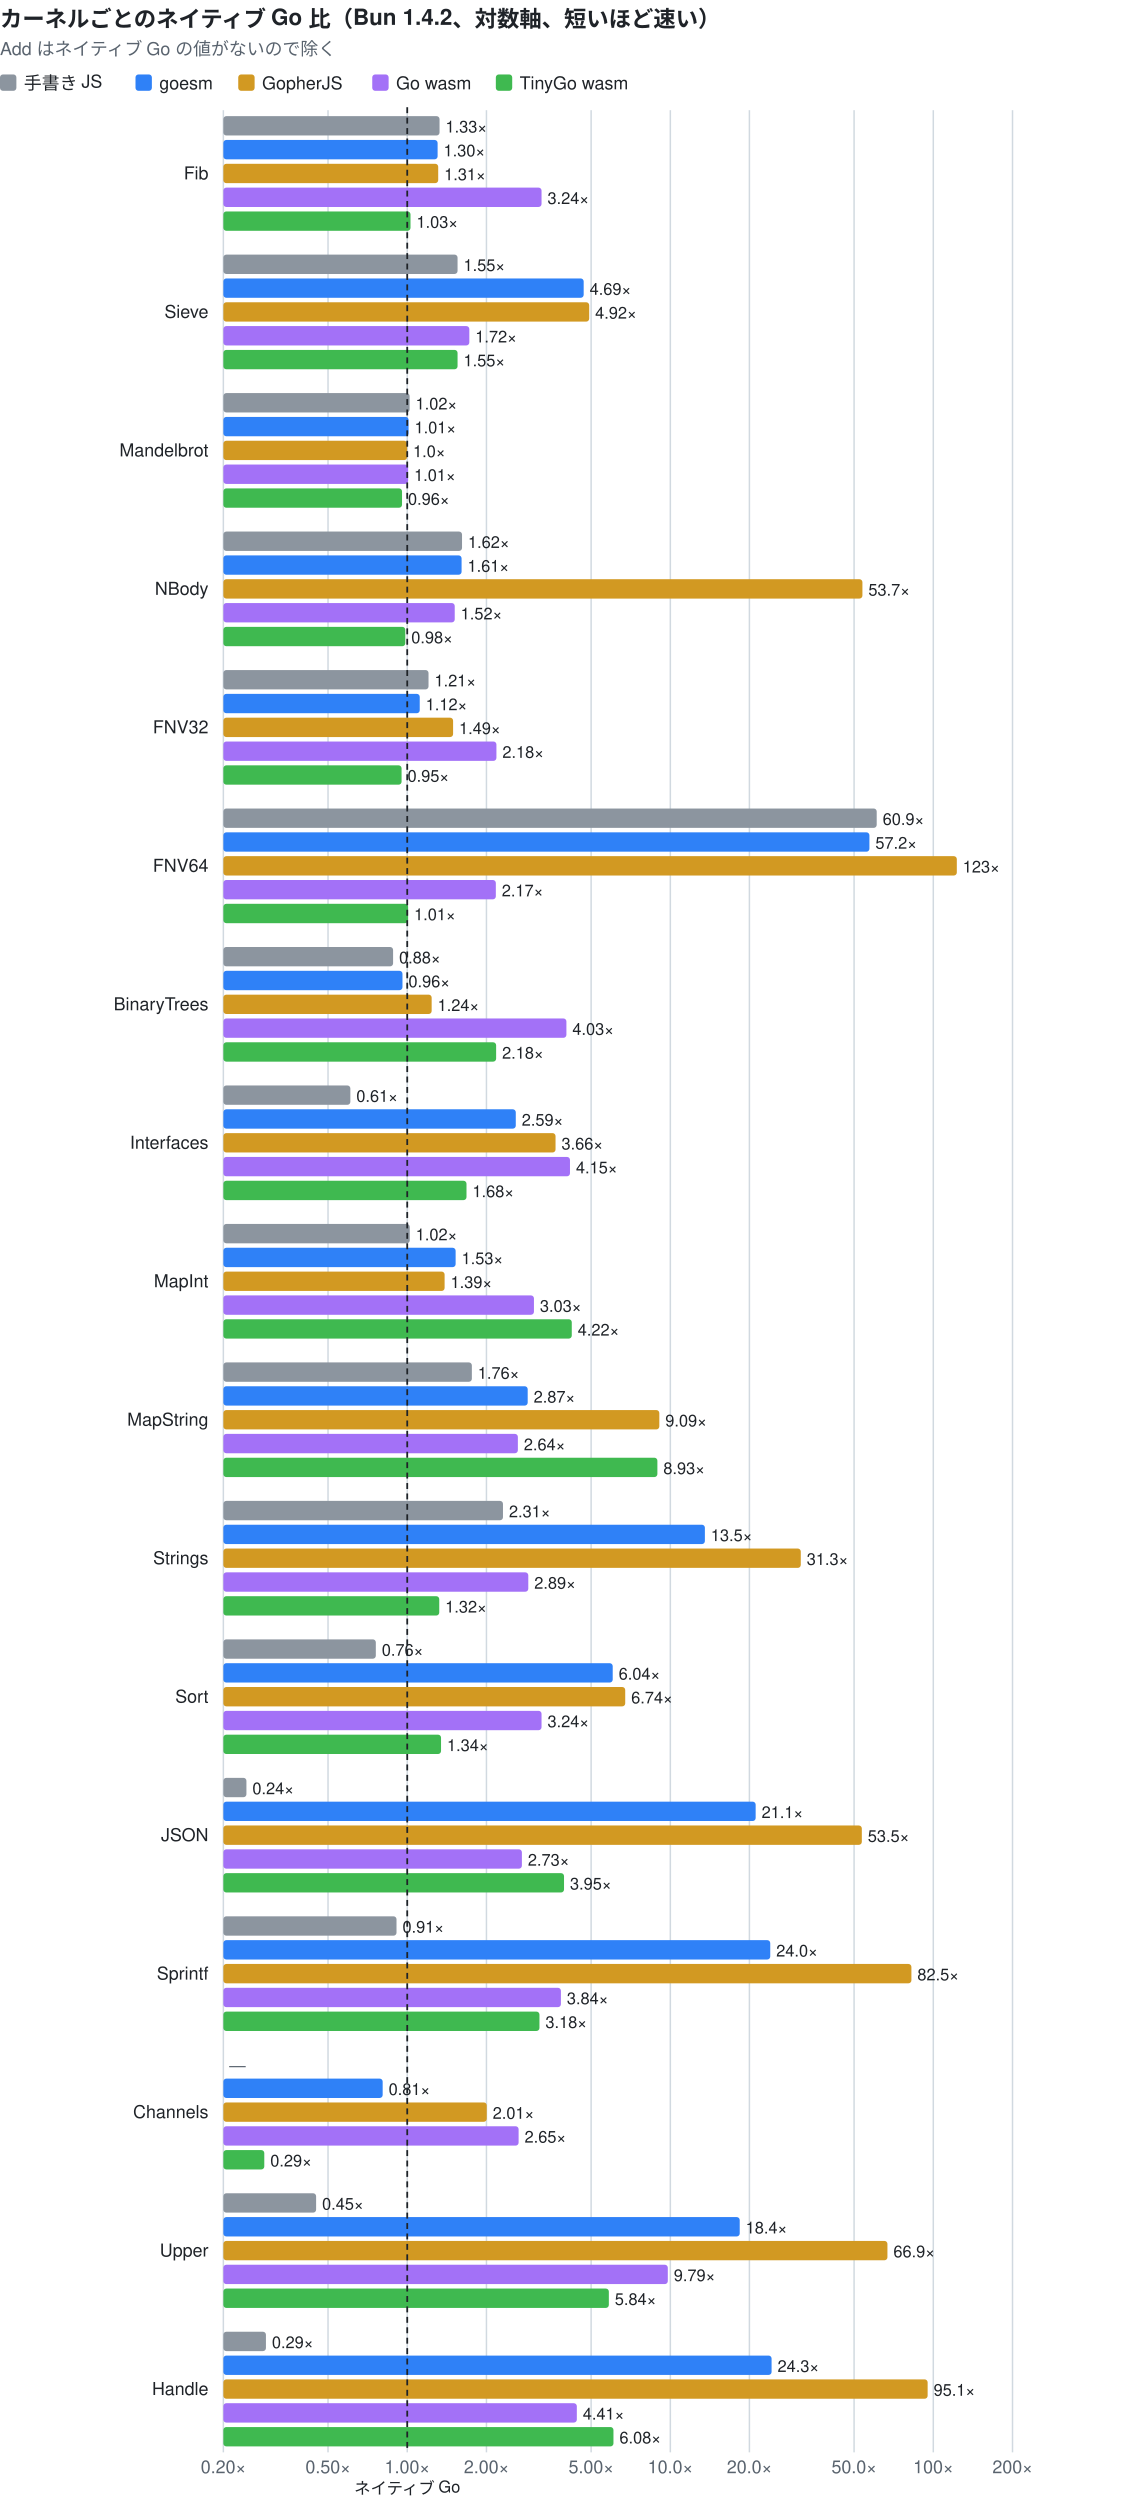
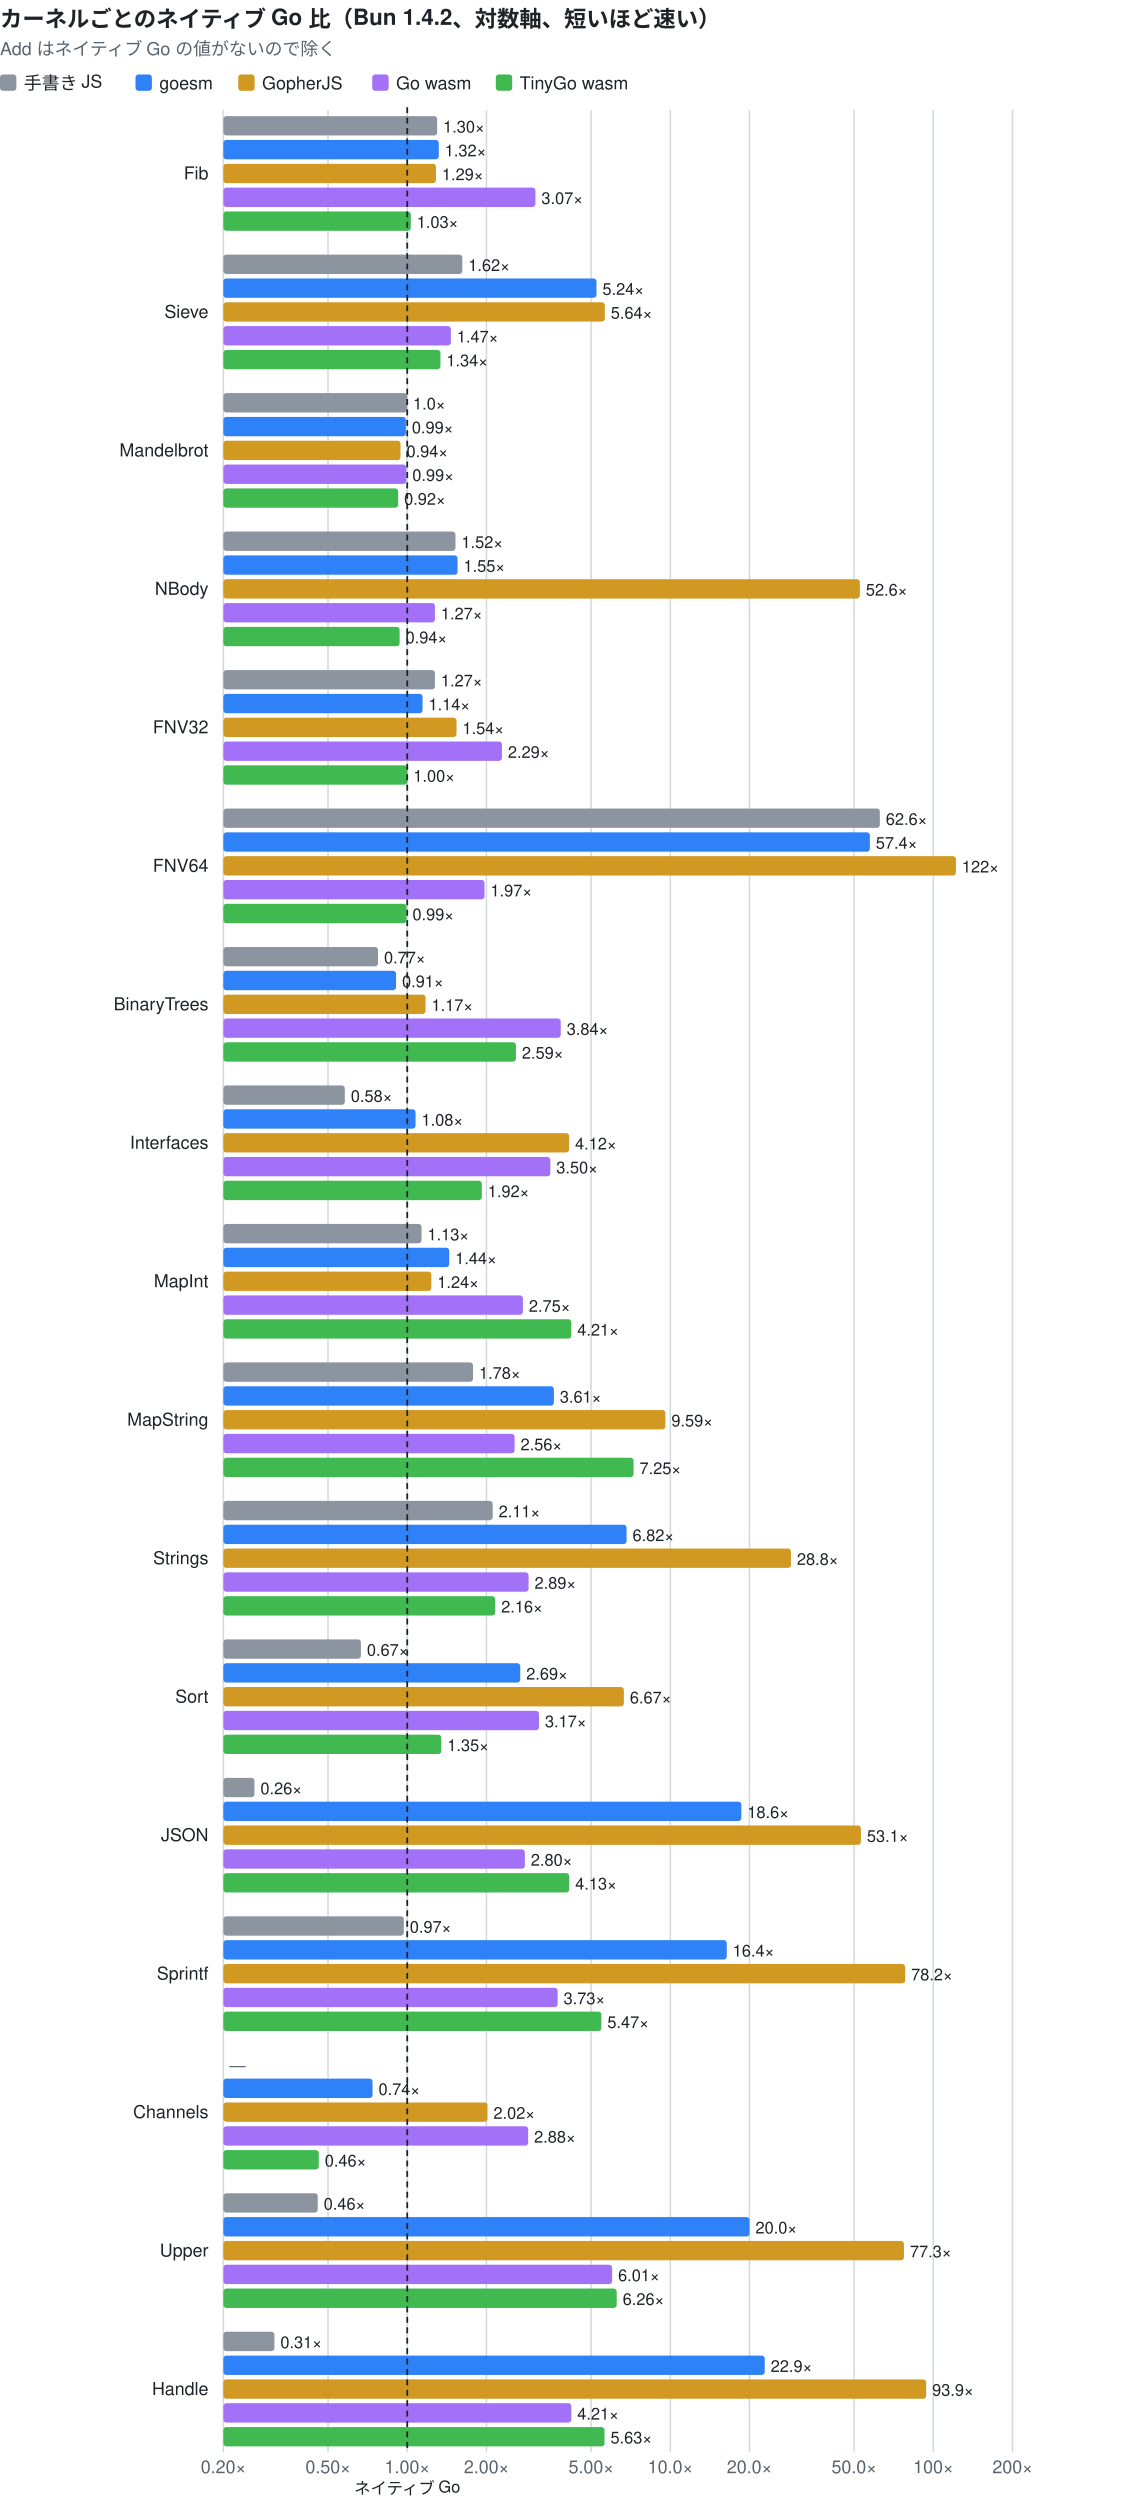
<svg xmlns="http://www.w3.org/2000/svg" width="760" height="1679" viewBox="0 0 760 1679" font-family="-apple-system, 'Segoe UI', Helvetica, Arial, 'Hiragino Sans', 'Noto Sans CJK JP', 'Yu Gothic', sans-serif" font-size="12">
  <style>.t{fill:#1f2328}.m{fill:#59636e}.g{stroke:#d1d9e0}.r{stroke:#1f2328}@media (prefers-color-scheme:dark){.t{fill:#f0f6fc}.m{fill:#9198a1}.g{stroke:#3d444d}.r{stroke:#f0f6fc}}</style>
  <text class="t" x="0" y="18" font-size="15" font-weight="600">カーネルごとのネイティブ Go 比（Bun 1.4.2、対数軸、短いほど速い）</text>
  <text class="m" x="0" y="37">Add はネイティブ Go の値がないので除く</text>
  <rect x="0" y="50" width="11" height="11" rx="2" fill="#8c959f" />
  <text class="t" x="16" y="60">手書き JS</text>
  <rect x="91" y="50" width="11" height="11" rx="2" fill="#2f81f7" />
  <text class="t" x="107" y="60">goesm</text>
  <rect x="160" y="50" width="11" height="11" rx="2" fill="#d29922" />
  <text class="t" x="176" y="60">GopherJS</text>
  <rect x="250" y="50" width="11" height="11" rx="2" fill="#a371f7" />
  <text class="t" x="266" y="60">Go wasm</text>
  <rect x="333" y="50" width="11" height="11" rx="2" fill="#3fb950" />
  <text class="t" x="349" y="60">TinyGo wasm</text>
  <line class="g" x1="150.0" y1="74" x2="150.0" y2="1647" />
  <text class="m" x="150.0" y="1661" text-anchor="middle">0.20×</text>
  <line class="g" x1="220.3" y1="74" x2="220.3" y2="1647" />
  <text class="m" x="220.3" y="1661" text-anchor="middle">0.50×</text>
  <line class="g" x1="273.5" y1="74" x2="273.5" y2="1647" />
  <text class="m" x="273.5" y="1661" text-anchor="middle">1.00×</text>
  <line class="g" x1="326.7" y1="74" x2="326.7" y2="1647" />
  <text class="m" x="326.7" y="1661" text-anchor="middle">2.00×</text>
  <line class="g" x1="397.0" y1="74" x2="397.0" y2="1647" />
  <text class="m" x="397.0" y="1661" text-anchor="middle">5.00×</text>
  <line class="g" x1="450.2" y1="74" x2="450.2" y2="1647" />
  <text class="m" x="450.2" y="1661" text-anchor="middle">10.0×</text>
  <line class="g" x1="503.3" y1="74" x2="503.3" y2="1647" />
  <text class="m" x="503.3" y="1661" text-anchor="middle">20.0×</text>
  <line class="g" x1="573.6" y1="74" x2="573.6" y2="1647" />
  <text class="m" x="573.6" y="1661" text-anchor="middle">50.0×</text>
  <line class="g" x1="626.8" y1="74" x2="626.8" y2="1647" />
  <text class="m" x="626.8" y="1661" text-anchor="middle">100×</text>
  <line class="g" x1="680.0" y1="74" x2="680.0" y2="1647" />
  <text class="m" x="680.0" y="1661" text-anchor="middle">200×</text>
  <text class="t" x="140" y="120.5" text-anchor="end">Fib</text>
-   <rect x="150" y="78" width="145.2" height="13" rx="2" fill="#8c959f" />
-   <text class="t" x="299.2" y="89" font-size="11">1.33×</text>
-   <rect x="150" y="94" width="143.9" height="13" rx="2" fill="#2f81f7" />
-   <text class="t" x="297.9" y="105" font-size="11">1.30×</text>
-   <rect x="150" y="110" width="144.3" height="13" rx="2" fill="#d29922" />
-   <text class="t" x="298.3" y="121" font-size="11">1.31×</text>
-   <rect x="150" y="126" width="213.7" height="13" rx="2" fill="#a371f7" />
-   <text class="t" x="367.7" y="137" font-size="11">3.24×</text>
-   <rect x="150" y="142" width="125.7" height="13" rx="2" fill="#3fb950" />
-   <text class="t" x="279.7" y="153" font-size="11">1.03×</text>
+   <rect x="150" y="78" width="143.6" height="13" rx="2" fill="#8c959f" />
+   <text class="t" x="297.6" y="89" font-size="11">1.30×</text>
+   <rect x="150" y="94" width="144.7" height="13" rx="2" fill="#2f81f7" />
+   <text class="t" x="298.7" y="105" font-size="11">1.32×</text>
+   <rect x="150" y="110" width="142.8" height="13" rx="2" fill="#d29922" />
+   <text class="t" x="296.8" y="121" font-size="11">1.29×</text>
+   <rect x="150" y="126" width="209.6" height="13" rx="2" fill="#a371f7" />
+   <text class="t" x="363.6" y="137" font-size="11">3.07×</text>
+   <rect x="150" y="142" width="125.9" height="13" rx="2" fill="#3fb950" />
+   <text class="t" x="279.9" y="153" font-size="11">1.03×</text>
  <text class="t" x="140" y="213.5" text-anchor="end">Sieve</text>
-   <rect x="150" y="171" width="157.3" height="13" rx="2" fill="#8c959f" />
-   <text class="t" x="311.3" y="182" font-size="11">1.55×</text>
-   <rect x="150" y="187" width="242.0" height="13" rx="2" fill="#2f81f7" />
-   <text class="t" x="396.0" y="198" font-size="11">4.69×</text>
-   <rect x="150" y="203" width="245.7" height="13" rx="2" fill="#d29922" />
-   <text class="t" x="399.7" y="214" font-size="11">4.92×</text>
-   <rect x="150" y="219" width="165.2" height="13" rx="2" fill="#a371f7" />
-   <text class="t" x="319.2" y="230" font-size="11">1.72×</text>
-   <rect x="150" y="235" width="157.3" height="13" rx="2" fill="#3fb950" />
-   <text class="t" x="311.3" y="246" font-size="11">1.55×</text>
+   <rect x="150" y="171" width="160.5" height="13" rx="2" fill="#8c959f" />
+   <text class="t" x="314.5" y="182" font-size="11">1.62×</text>
+   <rect x="150" y="187" width="250.6" height="13" rx="2" fill="#2f81f7" />
+   <text class="t" x="404.6" y="198" font-size="11">5.24×</text>
+   <rect x="150" y="203" width="256.2" height="13" rx="2" fill="#d29922" />
+   <text class="t" x="410.2" y="214" font-size="11">5.64×</text>
+   <rect x="150" y="219" width="152.8" height="13" rx="2" fill="#a371f7" />
+   <text class="t" x="306.8" y="230" font-size="11">1.47×</text>
+   <rect x="150" y="235" width="145.8" height="13" rx="2" fill="#3fb950" />
+   <text class="t" x="299.8" y="246" font-size="11">1.34×</text>
  <text class="t" x="140" y="306.5" text-anchor="end">Mandelbrot</text>
-   <rect x="150" y="264" width="125.1" height="13" rx="2" fill="#8c959f" />
-   <text class="t" x="279.1" y="275" font-size="11">1.02×</text>
-   <rect x="150" y="280" width="124.4" height="13" rx="2" fill="#2f81f7" />
-   <text class="t" x="278.4" y="291" font-size="11">1.01×</text>
-   <rect x="150" y="296" width="123.4" height="13" rx="2" fill="#d29922" />
-   <text class="t" x="277.4" y="307" font-size="11">1.0×</text>
-   <rect x="150" y="312" width="124.1" height="13" rx="2" fill="#a371f7" />
-   <text class="t" x="278.1" y="323" font-size="11">1.01×</text>
-   <rect x="150" y="328" width="120.0" height="13" rx="2" fill="#3fb950" />
-   <text class="t" x="274.0" y="339" font-size="11">0.96×</text>
+   <rect x="150" y="264" width="123.4" height="13" rx="2" fill="#8c959f" />
+   <text class="t" x="277.4" y="275" font-size="11">1.0×</text>
+   <rect x="150" y="280" width="122.6" height="13" rx="2" fill="#2f81f7" />
+   <text class="t" x="276.6" y="291" font-size="11">0.99×</text>
+   <rect x="150" y="296" width="119.0" height="13" rx="2" fill="#d29922" />
+   <text class="t" x="273.0" y="307" font-size="11">0.94×</text>
+   <rect x="150" y="312" width="122.9" height="13" rx="2" fill="#a371f7" />
+   <text class="t" x="276.9" y="323" font-size="11">0.99×</text>
+   <rect x="150" y="328" width="117.4" height="13" rx="2" fill="#3fb950" />
+   <text class="t" x="271.4" y="339" font-size="11">0.92×</text>
  <text class="t" x="140" y="399.5" text-anchor="end">NBody</text>
-   <rect x="150" y="357" width="160.3" height="13" rx="2" fill="#8c959f" />
-   <text class="t" x="314.3" y="368" font-size="11">1.62×</text>
-   <rect x="150" y="373" width="160.0" height="13" rx="2" fill="#2f81f7" />
-   <text class="t" x="314.0" y="384" font-size="11">1.61×</text>
-   <rect x="150" y="389" width="429.2" height="13" rx="2" fill="#d29922" />
-   <text class="t" x="583.2" y="400" font-size="11">53.7×</text>
-   <rect x="150" y="405" width="155.4" height="13" rx="2" fill="#a371f7" />
-   <text class="t" x="309.4" y="416" font-size="11">1.52×</text>
-   <rect x="150" y="421" width="122.2" height="13" rx="2" fill="#3fb950" />
-   <text class="t" x="276.2" y="432" font-size="11">0.98×</text>
+   <rect x="150" y="357" width="155.9" height="13" rx="2" fill="#8c959f" />
+   <text class="t" x="309.9" y="368" font-size="11">1.52×</text>
+   <rect x="150" y="373" width="157.3" height="13" rx="2" fill="#2f81f7" />
+   <text class="t" x="311.3" y="384" font-size="11">1.55×</text>
+   <rect x="150" y="389" width="427.5" height="13" rx="2" fill="#d29922" />
+   <text class="t" x="581.5" y="400" font-size="11">52.6×</text>
+   <rect x="150" y="405" width="142.1" height="13" rx="2" fill="#a371f7" />
+   <text class="t" x="296.1" y="416" font-size="11">1.27×</text>
+   <rect x="150" y="421" width="118.4" height="13" rx="2" fill="#3fb950" />
+   <text class="t" x="272.4" y="432" font-size="11">0.94×</text>
  <text class="t" x="140" y="492.5" text-anchor="end">FNV32</text>
-   <rect x="150" y="450" width="137.8" height="13" rx="2" fill="#8c959f" />
-   <text class="t" x="291.8" y="461" font-size="11">1.21×</text>
-   <rect x="150" y="466" width="131.9" height="13" rx="2" fill="#2f81f7" />
-   <text class="t" x="285.9" y="477" font-size="11">1.12×</text>
-   <rect x="150" y="482" width="154.3" height="13" rx="2" fill="#d29922" />
-   <text class="t" x="308.3" y="493" font-size="11">1.49×</text>
-   <rect x="150" y="498" width="183.4" height="13" rx="2" fill="#a371f7" />
-   <text class="t" x="337.4" y="509" font-size="11">2.18×</text>
-   <rect x="150" y="514" width="119.7" height="13" rx="2" fill="#3fb950" />
-   <text class="t" x="273.7" y="525" font-size="11">0.95×</text>
+   <rect x="150" y="450" width="142.1" height="13" rx="2" fill="#8c959f" />
+   <text class="t" x="296.1" y="461" font-size="11">1.27×</text>
+   <rect x="150" y="466" width="133.8" height="13" rx="2" fill="#2f81f7" />
+   <text class="t" x="287.8" y="477" font-size="11">1.14×</text>
+   <rect x="150" y="482" width="156.6" height="13" rx="2" fill="#d29922" />
+   <text class="t" x="310.6" y="493" font-size="11">1.54×</text>
+   <rect x="150" y="498" width="187.1" height="13" rx="2" fill="#a371f7" />
+   <text class="t" x="341.1" y="509" font-size="11">2.29×</text>
+   <rect x="150" y="514" width="123.6" height="13" rx="2" fill="#3fb950" />
+   <text class="t" x="277.6" y="525" font-size="11">1.00×</text>
  <text class="t" x="140" y="585.5" text-anchor="end">FNV64</text>
-   <rect x="150" y="543" width="438.8" height="13" rx="2" fill="#8c959f" />
-   <text class="t" x="592.8" y="554" font-size="11">60.9×</text>
-   <rect x="150" y="559" width="433.9" height="13" rx="2" fill="#2f81f7" />
-   <text class="t" x="587.9" y="570" font-size="11">57.2×</text>
-   <rect x="150" y="575" width="492.6" height="13" rx="2" fill="#d29922" />
-   <text class="t" x="646.6" y="586" font-size="11">123×</text>
-   <rect x="150" y="591" width="183.0" height="13" rx="2" fill="#a371f7" />
-   <text class="t" x="337.0" y="602" font-size="11">2.17×</text>
-   <rect x="150" y="607" width="124.1" height="13" rx="2" fill="#3fb950" />
-   <text class="t" x="278.1" y="618" font-size="11">1.01×</text>
+   <rect x="150" y="543" width="440.9" height="13" rx="2" fill="#8c959f" />
+   <text class="t" x="594.9" y="554" font-size="11">62.6×</text>
+   <rect x="150" y="559" width="434.2" height="13" rx="2" fill="#2f81f7" />
+   <text class="t" x="588.2" y="570" font-size="11">57.4×</text>
+   <rect x="150" y="575" width="492.0" height="13" rx="2" fill="#d29922" />
+   <text class="t" x="646.0" y="586" font-size="11">122×</text>
+   <rect x="150" y="591" width="175.4" height="13" rx="2" fill="#a371f7" />
+   <text class="t" x="329.4" y="602" font-size="11">1.97×</text>
+   <rect x="150" y="607" width="123.0" height="13" rx="2" fill="#3fb950" />
+   <text class="t" x="277.0" y="618" font-size="11">0.99×</text>
  <text class="t" x="140" y="678.5" text-anchor="end">BinaryTrees</text>
-   <rect x="150" y="636" width="114.0" height="13" rx="2" fill="#8c959f" />
-   <text class="t" x="268.0" y="647" font-size="11">0.88×</text>
-   <rect x="150" y="652" width="120.3" height="13" rx="2" fill="#2f81f7" />
-   <text class="t" x="274.3" y="663" font-size="11">0.96×</text>
-   <rect x="150" y="668" width="139.9" height="13" rx="2" fill="#d29922" />
-   <text class="t" x="293.9" y="679" font-size="11">1.24×</text>
-   <rect x="150" y="684" width="230.4" height="13" rx="2" fill="#a371f7" />
-   <text class="t" x="384.4" y="695" font-size="11">4.03×</text>
-   <rect x="150" y="700" width="183.2" height="13" rx="2" fill="#3fb950" />
-   <text class="t" x="337.2" y="711" font-size="11">2.18×</text>
+   <rect x="150" y="636" width="103.9" height="13" rx="2" fill="#8c959f" />
+   <text class="t" x="257.9" y="647" font-size="11">0.77×</text>
+   <rect x="150" y="652" width="116.0" height="13" rx="2" fill="#2f81f7" />
+   <text class="t" x="270.0" y="663" font-size="11">0.91×</text>
+   <rect x="150" y="668" width="135.8" height="13" rx="2" fill="#d29922" />
+   <text class="t" x="289.8" y="679" font-size="11">1.17×</text>
+   <rect x="150" y="684" width="226.6" height="13" rx="2" fill="#a371f7" />
+   <text class="t" x="380.6" y="695" font-size="11">3.84×</text>
+   <rect x="150" y="700" width="196.5" height="13" rx="2" fill="#3fb950" />
+   <text class="t" x="350.5" y="711" font-size="11">2.59×</text>
  <text class="t" x="140" y="771.5" text-anchor="end">Interfaces</text>
-   <rect x="150" y="729" width="85.3" height="13" rx="2" fill="#8c959f" />
-   <text class="t" x="239.3" y="740" font-size="11">0.61×</text>
-   <rect x="150" y="745" width="196.4" height="13" rx="2" fill="#2f81f7" />
-   <text class="t" x="350.4" y="756" font-size="11">2.59×</text>
-   <rect x="150" y="761" width="223.1" height="13" rx="2" fill="#d29922" />
-   <text class="t" x="377.1" y="772" font-size="11">3.66×</text>
-   <rect x="150" y="777" width="232.8" height="13" rx="2" fill="#a371f7" />
-   <text class="t" x="386.8" y="788" font-size="11">4.15×</text>
-   <rect x="150" y="793" width="163.3" height="13" rx="2" fill="#3fb950" />
-   <text class="t" x="317.3" y="804" font-size="11">1.68×</text>
+   <rect x="150" y="729" width="81.6" height="13" rx="2" fill="#8c959f" />
+   <text class="t" x="235.6" y="740" font-size="11">0.58×</text>
+   <rect x="150" y="745" width="129.1" height="13" rx="2" fill="#2f81f7" />
+   <text class="t" x="283.1" y="756" font-size="11">1.08×</text>
+   <rect x="150" y="761" width="232.2" height="13" rx="2" fill="#d29922" />
+   <text class="t" x="386.2" y="772" font-size="11">4.12×</text>
+   <rect x="150" y="777" width="219.6" height="13" rx="2" fill="#a371f7" />
+   <text class="t" x="373.6" y="788" font-size="11">3.50×</text>
+   <rect x="150" y="793" width="173.6" height="13" rx="2" fill="#3fb950" />
+   <text class="t" x="327.6" y="804" font-size="11">1.92×</text>
  <text class="t" x="140" y="864.5" text-anchor="end">MapInt</text>
-   <rect x="150" y="822" width="125.2" height="13" rx="2" fill="#8c959f" />
-   <text class="t" x="279.2" y="833" font-size="11">1.02×</text>
-   <rect x="150" y="838" width="156.0" height="13" rx="2" fill="#2f81f7" />
-   <text class="t" x="310.0" y="849" font-size="11">1.53×</text>
-   <rect x="150" y="854" width="148.6" height="13" rx="2" fill="#d29922" />
-   <text class="t" x="302.6" y="865" font-size="11">1.39×</text>
-   <rect x="150" y="870" width="208.6" height="13" rx="2" fill="#a371f7" />
-   <text class="t" x="362.6" y="881" font-size="11">3.03×</text>
-   <rect x="150" y="886" width="234.0" height="13" rx="2" fill="#3fb950" />
-   <text class="t" x="388.0" y="897" font-size="11">4.22×</text>
+   <rect x="150" y="822" width="133.1" height="13" rx="2" fill="#8c959f" />
+   <text class="t" x="287.1" y="833" font-size="11">1.13×</text>
+   <rect x="150" y="838" width="151.7" height="13" rx="2" fill="#2f81f7" />
+   <text class="t" x="305.7" y="849" font-size="11">1.44×</text>
+   <rect x="150" y="854" width="139.7" height="13" rx="2" fill="#d29922" />
+   <text class="t" x="293.7" y="865" font-size="11">1.24×</text>
+   <rect x="150" y="870" width="201.2" height="13" rx="2" fill="#a371f7" />
+   <text class="t" x="355.2" y="881" font-size="11">2.75×</text>
+   <rect x="150" y="886" width="233.7" height="13" rx="2" fill="#3fb950" />
+   <text class="t" x="387.7" y="897" font-size="11">4.21×</text>
  <text class="t" x="140" y="957.5" text-anchor="end">MapString</text>
-   <rect x="150" y="915" width="166.9" height="13" rx="2" fill="#8c959f" />
-   <text class="t" x="320.9" y="926" font-size="11">1.76×</text>
-   <rect x="150" y="931" width="204.4" height="13" rx="2" fill="#2f81f7" />
-   <text class="t" x="358.4" y="942" font-size="11">2.87×</text>
-   <rect x="150" y="947" width="292.8" height="13" rx="2" fill="#d29922" />
-   <text class="t" x="446.8" y="958" font-size="11">9.09×</text>
-   <rect x="150" y="963" width="197.8" height="13" rx="2" fill="#a371f7" />
-   <text class="t" x="351.8" y="974" font-size="11">2.64×</text>
-   <rect x="150" y="979" width="291.5" height="13" rx="2" fill="#3fb950" />
-   <text class="t" x="445.5" y="990" font-size="11">8.93×</text>
+   <rect x="150" y="915" width="167.7" height="13" rx="2" fill="#8c959f" />
+   <text class="t" x="321.7" y="926" font-size="11">1.78×</text>
+   <rect x="150" y="931" width="222.0" height="13" rx="2" fill="#2f81f7" />
+   <text class="t" x="376.0" y="942" font-size="11">3.61×</text>
+   <rect x="150" y="947" width="296.9" height="13" rx="2" fill="#d29922" />
+   <text class="t" x="450.9" y="958" font-size="11">9.59×</text>
+   <rect x="150" y="963" width="195.6" height="13" rx="2" fill="#a371f7" />
+   <text class="t" x="349.6" y="974" font-size="11">2.56×</text>
+   <rect x="150" y="979" width="275.5" height="13" rx="2" fill="#3fb950" />
+   <text class="t" x="429.5" y="990" font-size="11">7.25×</text>
  <text class="t" x="140" y="1050.5" text-anchor="end">Strings</text>
-   <rect x="150" y="1008" width="187.8" height="13" rx="2" fill="#8c959f" />
-   <text class="t" x="341.8" y="1019" font-size="11">2.31×</text>
-   <rect x="150" y="1024" width="323.4" height="13" rx="2" fill="#2f81f7" />
-   <text class="t" x="477.4" y="1035" font-size="11">13.5×</text>
-   <rect x="150" y="1040" width="387.8" height="13" rx="2" fill="#d29922" />
-   <text class="t" x="541.8" y="1051" font-size="11">31.3×</text>
-   <rect x="150" y="1056" width="204.8" height="13" rx="2" fill="#a371f7" />
-   <text class="t" x="358.8" y="1067" font-size="11">2.89×</text>
-   <rect x="150" y="1072" width="145.0" height="13" rx="2" fill="#3fb950" />
-   <text class="t" x="299.0" y="1083" font-size="11">1.32×</text>
+   <rect x="150" y="1008" width="180.9" height="13" rx="2" fill="#8c959f" />
+   <text class="t" x="334.9" y="1019" font-size="11">2.11×</text>
+   <rect x="150" y="1024" width="270.8" height="13" rx="2" fill="#2f81f7" />
+   <text class="t" x="424.8" y="1035" font-size="11">6.82×</text>
+   <rect x="150" y="1040" width="381.2" height="13" rx="2" fill="#d29922" />
+   <text class="t" x="535.2" y="1051" font-size="11">28.8×</text>
+   <rect x="150" y="1056" width="205.0" height="13" rx="2" fill="#a371f7" />
+   <text class="t" x="359.0" y="1067" font-size="11">2.89×</text>
+   <rect x="150" y="1072" width="182.6" height="13" rx="2" fill="#3fb950" />
+   <text class="t" x="336.6" y="1083" font-size="11">2.16×</text>
  <text class="t" x="140" y="1143.5" text-anchor="end">Sort</text>
-   <rect x="150" y="1101" width="102.4" height="13" rx="2" fill="#8c959f" />
-   <text class="t" x="256.4" y="1112" font-size="11">0.76×</text>
-   <rect x="150" y="1117" width="261.5" height="13" rx="2" fill="#2f81f7" />
-   <text class="t" x="415.5" y="1128" font-size="11">6.04×</text>
-   <rect x="150" y="1133" width="269.9" height="13" rx="2" fill="#d29922" />
-   <text class="t" x="423.9" y="1144" font-size="11">6.74×</text>
-   <rect x="150" y="1149" width="213.7" height="13" rx="2" fill="#a371f7" />
-   <text class="t" x="367.7" y="1160" font-size="11">3.24×</text>
-   <rect x="150" y="1165" width="146.2" height="13" rx="2" fill="#3fb950" />
-   <text class="t" x="300.2" y="1176" font-size="11">1.34×</text>
+   <rect x="150" y="1101" width="92.4" height="13" rx="2" fill="#8c959f" />
+   <text class="t" x="246.4" y="1112" font-size="11">0.67×</text>
+   <rect x="150" y="1117" width="199.4" height="13" rx="2" fill="#2f81f7" />
+   <text class="t" x="353.4" y="1128" font-size="11">2.69×</text>
+   <rect x="150" y="1133" width="269.0" height="13" rx="2" fill="#d29922" />
+   <text class="t" x="423.0" y="1144" font-size="11">6.67×</text>
+   <rect x="150" y="1149" width="212.0" height="13" rx="2" fill="#a371f7" />
+   <text class="t" x="366.0" y="1160" font-size="11">3.17×</text>
+   <rect x="150" y="1165" width="146.4" height="13" rx="2" fill="#3fb950" />
+   <text class="t" x="300.4" y="1176" font-size="11">1.35×</text>
  <text class="t" x="140" y="1236.5" text-anchor="end">JSON</text>
-   <rect x="150" y="1194" width="15.5" height="13" rx="2" fill="#8c959f" />
-   <text class="t" x="169.5" y="1205" font-size="11">0.24×</text>
-   <rect x="150" y="1210" width="357.5" height="13" rx="2" fill="#2f81f7" />
-   <text class="t" x="511.5" y="1221" font-size="11">21.1×</text>
-   <rect x="150" y="1226" width="428.8" height="13" rx="2" fill="#d29922" />
-   <text class="t" x="582.8" y="1237" font-size="11">53.5×</text>
-   <rect x="150" y="1242" width="200.5" height="13" rx="2" fill="#a371f7" />
-   <text class="t" x="354.5" y="1253" font-size="11">2.73×</text>
-   <rect x="150" y="1258" width="228.8" height="13" rx="2" fill="#3fb950" />
-   <text class="t" x="382.8" y="1269" font-size="11">3.95×</text>
+   <rect x="150" y="1194" width="20.9" height="13" rx="2" fill="#8c959f" />
+   <text class="t" x="174.9" y="1205" font-size="11">0.26×</text>
+   <rect x="150" y="1210" width="347.9" height="13" rx="2" fill="#2f81f7" />
+   <text class="t" x="501.9" y="1221" font-size="11">18.6×</text>
+   <rect x="150" y="1226" width="428.2" height="13" rx="2" fill="#d29922" />
+   <text class="t" x="582.2" y="1237" font-size="11">53.1×</text>
+   <rect x="150" y="1242" width="202.5" height="13" rx="2" fill="#a371f7" />
+   <text class="t" x="356.5" y="1253" font-size="11">2.80×</text>
+   <rect x="150" y="1258" width="232.3" height="13" rx="2" fill="#3fb950" />
+   <text class="t" x="386.3" y="1269" font-size="11">4.13×</text>
  <text class="t" x="140" y="1329.5" text-anchor="end">Sprintf</text>
-   <rect x="150" y="1287" width="116.3" height="13" rx="2" fill="#8c959f" />
-   <text class="t" x="270.3" y="1298" font-size="11">0.91×</text>
-   <rect x="150" y="1303" width="367.3" height="13" rx="2" fill="#2f81f7" />
-   <text class="t" x="521.3" y="1314" font-size="11">24.0×</text>
-   <rect x="150" y="1319" width="462.1" height="13" rx="2" fill="#d29922" />
-   <text class="t" x="616.1" y="1330" font-size="11">82.5×</text>
-   <rect x="150" y="1335" width="226.7" height="13" rx="2" fill="#a371f7" />
-   <text class="t" x="380.7" y="1346" font-size="11">3.84×</text>
-   <rect x="150" y="1351" width="212.3" height="13" rx="2" fill="#3fb950" />
-   <text class="t" x="366.3" y="1362" font-size="11">3.18×</text>
+   <rect x="150" y="1287" width="121.2" height="13" rx="2" fill="#8c959f" />
+   <text class="t" x="275.2" y="1298" font-size="11">0.97×</text>
+   <rect x="150" y="1303" width="338.1" height="13" rx="2" fill="#2f81f7" />
+   <text class="t" x="492.1" y="1314" font-size="11">16.4×</text>
+   <rect x="150" y="1319" width="457.9" height="13" rx="2" fill="#d29922" />
+   <text class="t" x="611.9" y="1330" font-size="11">78.2×</text>
+   <rect x="150" y="1335" width="224.5" height="13" rx="2" fill="#a371f7" />
+   <text class="t" x="378.5" y="1346" font-size="11">3.73×</text>
+   <rect x="150" y="1351" width="253.9" height="13" rx="2" fill="#3fb950" />
+   <text class="t" x="407.9" y="1362" font-size="11">5.47×</text>
  <text class="t" x="140" y="1422.5" text-anchor="end">Channels</text>
  <text class="m" x="154" y="1391" font-size="11">—</text>
-   <rect x="150" y="1396" width="107.0" height="13" rx="2" fill="#2f81f7" />
-   <text class="t" x="261.0" y="1407" font-size="11">0.81×</text>
-   <rect x="150" y="1412" width="176.9" height="13" rx="2" fill="#d29922" />
-   <text class="t" x="330.9" y="1423" font-size="11">2.01×</text>
-   <rect x="150" y="1428" width="198.3" height="13" rx="2" fill="#a371f7" />
-   <text class="t" x="352.3" y="1439" font-size="11">2.65×</text>
-   <rect x="150" y="1444" width="27.5" height="13" rx="2" fill="#3fb950" />
-   <text class="t" x="181.5" y="1455" font-size="11">0.29×</text>
+   <rect x="150" y="1396" width="100.2" height="13" rx="2" fill="#2f81f7" />
+   <text class="t" x="254.2" y="1407" font-size="11">0.74×</text>
+   <rect x="150" y="1412" width="177.4" height="13" rx="2" fill="#d29922" />
+   <text class="t" x="331.4" y="1423" font-size="11">2.02×</text>
+   <rect x="150" y="1428" width="204.7" height="13" rx="2" fill="#a371f7" />
+   <text class="t" x="358.7" y="1439" font-size="11">2.88×</text>
+   <rect x="150" y="1444" width="64.1" height="13" rx="2" fill="#3fb950" />
+   <text class="t" x="218.1" y="1455" font-size="11">0.46×</text>
  <text class="t" x="140" y="1515.5" text-anchor="end">Upper</text>
-   <rect x="150" y="1473" width="62.3" height="13" rx="2" fill="#8c959f" />
-   <text class="t" x="216.3" y="1484" font-size="11">0.45×</text>
-   <rect x="150" y="1489" width="346.8" height="13" rx="2" fill="#2f81f7" />
-   <text class="t" x="500.8" y="1500" font-size="11">18.4×</text>
-   <rect x="150" y="1505" width="446.0" height="13" rx="2" fill="#d29922" />
-   <text class="t" x="600.0" y="1516" font-size="11">66.9×</text>
-   <rect x="150" y="1521" width="298.5" height="13" rx="2" fill="#a371f7" />
-   <text class="t" x="452.5" y="1532" font-size="11">9.79×</text>
-   <rect x="150" y="1537" width="258.9" height="13" rx="2" fill="#3fb950" />
-   <text class="t" x="412.9" y="1548" font-size="11">5.84×</text>
+   <rect x="150" y="1473" width="63.4" height="13" rx="2" fill="#8c959f" />
+   <text class="t" x="217.4" y="1484" font-size="11">0.46×</text>
+   <rect x="150" y="1489" width="353.4" height="13" rx="2" fill="#2f81f7" />
+   <text class="t" x="507.4" y="1500" font-size="11">20.0×</text>
+   <rect x="150" y="1505" width="457.1" height="13" rx="2" fill="#d29922" />
+   <text class="t" x="611.1" y="1516" font-size="11">77.3×</text>
+   <rect x="150" y="1521" width="261.1" height="13" rx="2" fill="#a371f7" />
+   <text class="t" x="415.1" y="1532" font-size="11">6.01×</text>
+   <rect x="150" y="1537" width="264.2" height="13" rx="2" fill="#3fb950" />
+   <text class="t" x="418.2" y="1548" font-size="11">6.26×</text>
  <text class="t" x="140" y="1608.5" text-anchor="end">Handle</text>
-   <rect x="150" y="1566" width="28.6" height="13" rx="2" fill="#8c959f" />
-   <text class="t" x="182.6" y="1577" font-size="11">0.29×</text>
-   <rect x="150" y="1582" width="368.2" height="13" rx="2" fill="#2f81f7" />
-   <text class="t" x="522.2" y="1593" font-size="11">24.3×</text>
-   <rect x="150" y="1598" width="473.0" height="13" rx="2" fill="#d29922" />
-   <text class="t" x="627.0" y="1609" font-size="11">95.1×</text>
-   <rect x="150" y="1614" width="237.4" height="13" rx="2" fill="#a371f7" />
-   <text class="t" x="391.4" y="1625" font-size="11">4.41×</text>
-   <rect x="150" y="1630" width="262.0" height="13" rx="2" fill="#3fb950" />
-   <text class="t" x="416.0" y="1641" font-size="11">6.08×</text>
+   <rect x="150" y="1566" width="34.3" height="13" rx="2" fill="#8c959f" />
+   <text class="t" x="188.3" y="1577" font-size="11">0.31×</text>
+   <rect x="150" y="1582" width="363.6" height="13" rx="2" fill="#2f81f7" />
+   <text class="t" x="517.6" y="1593" font-size="11">22.9×</text>
+   <rect x="150" y="1598" width="472.0" height="13" rx="2" fill="#d29922" />
+   <text class="t" x="626.0" y="1609" font-size="11">93.9×</text>
+   <rect x="150" y="1614" width="233.7" height="13" rx="2" fill="#a371f7" />
+   <text class="t" x="387.7" y="1625" font-size="11">4.21×</text>
+   <rect x="150" y="1630" width="256.0" height="13" rx="2" fill="#3fb950" />
+   <text class="t" x="410.0" y="1641" font-size="11">5.63×</text>
  <line class="r" x1="273.5" y1="72" x2="273.5" y2="1647" stroke-dasharray="4 3" stroke-width="1.2" />
  <text class="t" x="273.5" y="1675" text-anchor="middle" font-size="11">ネイティブ Go</text>
</svg>
